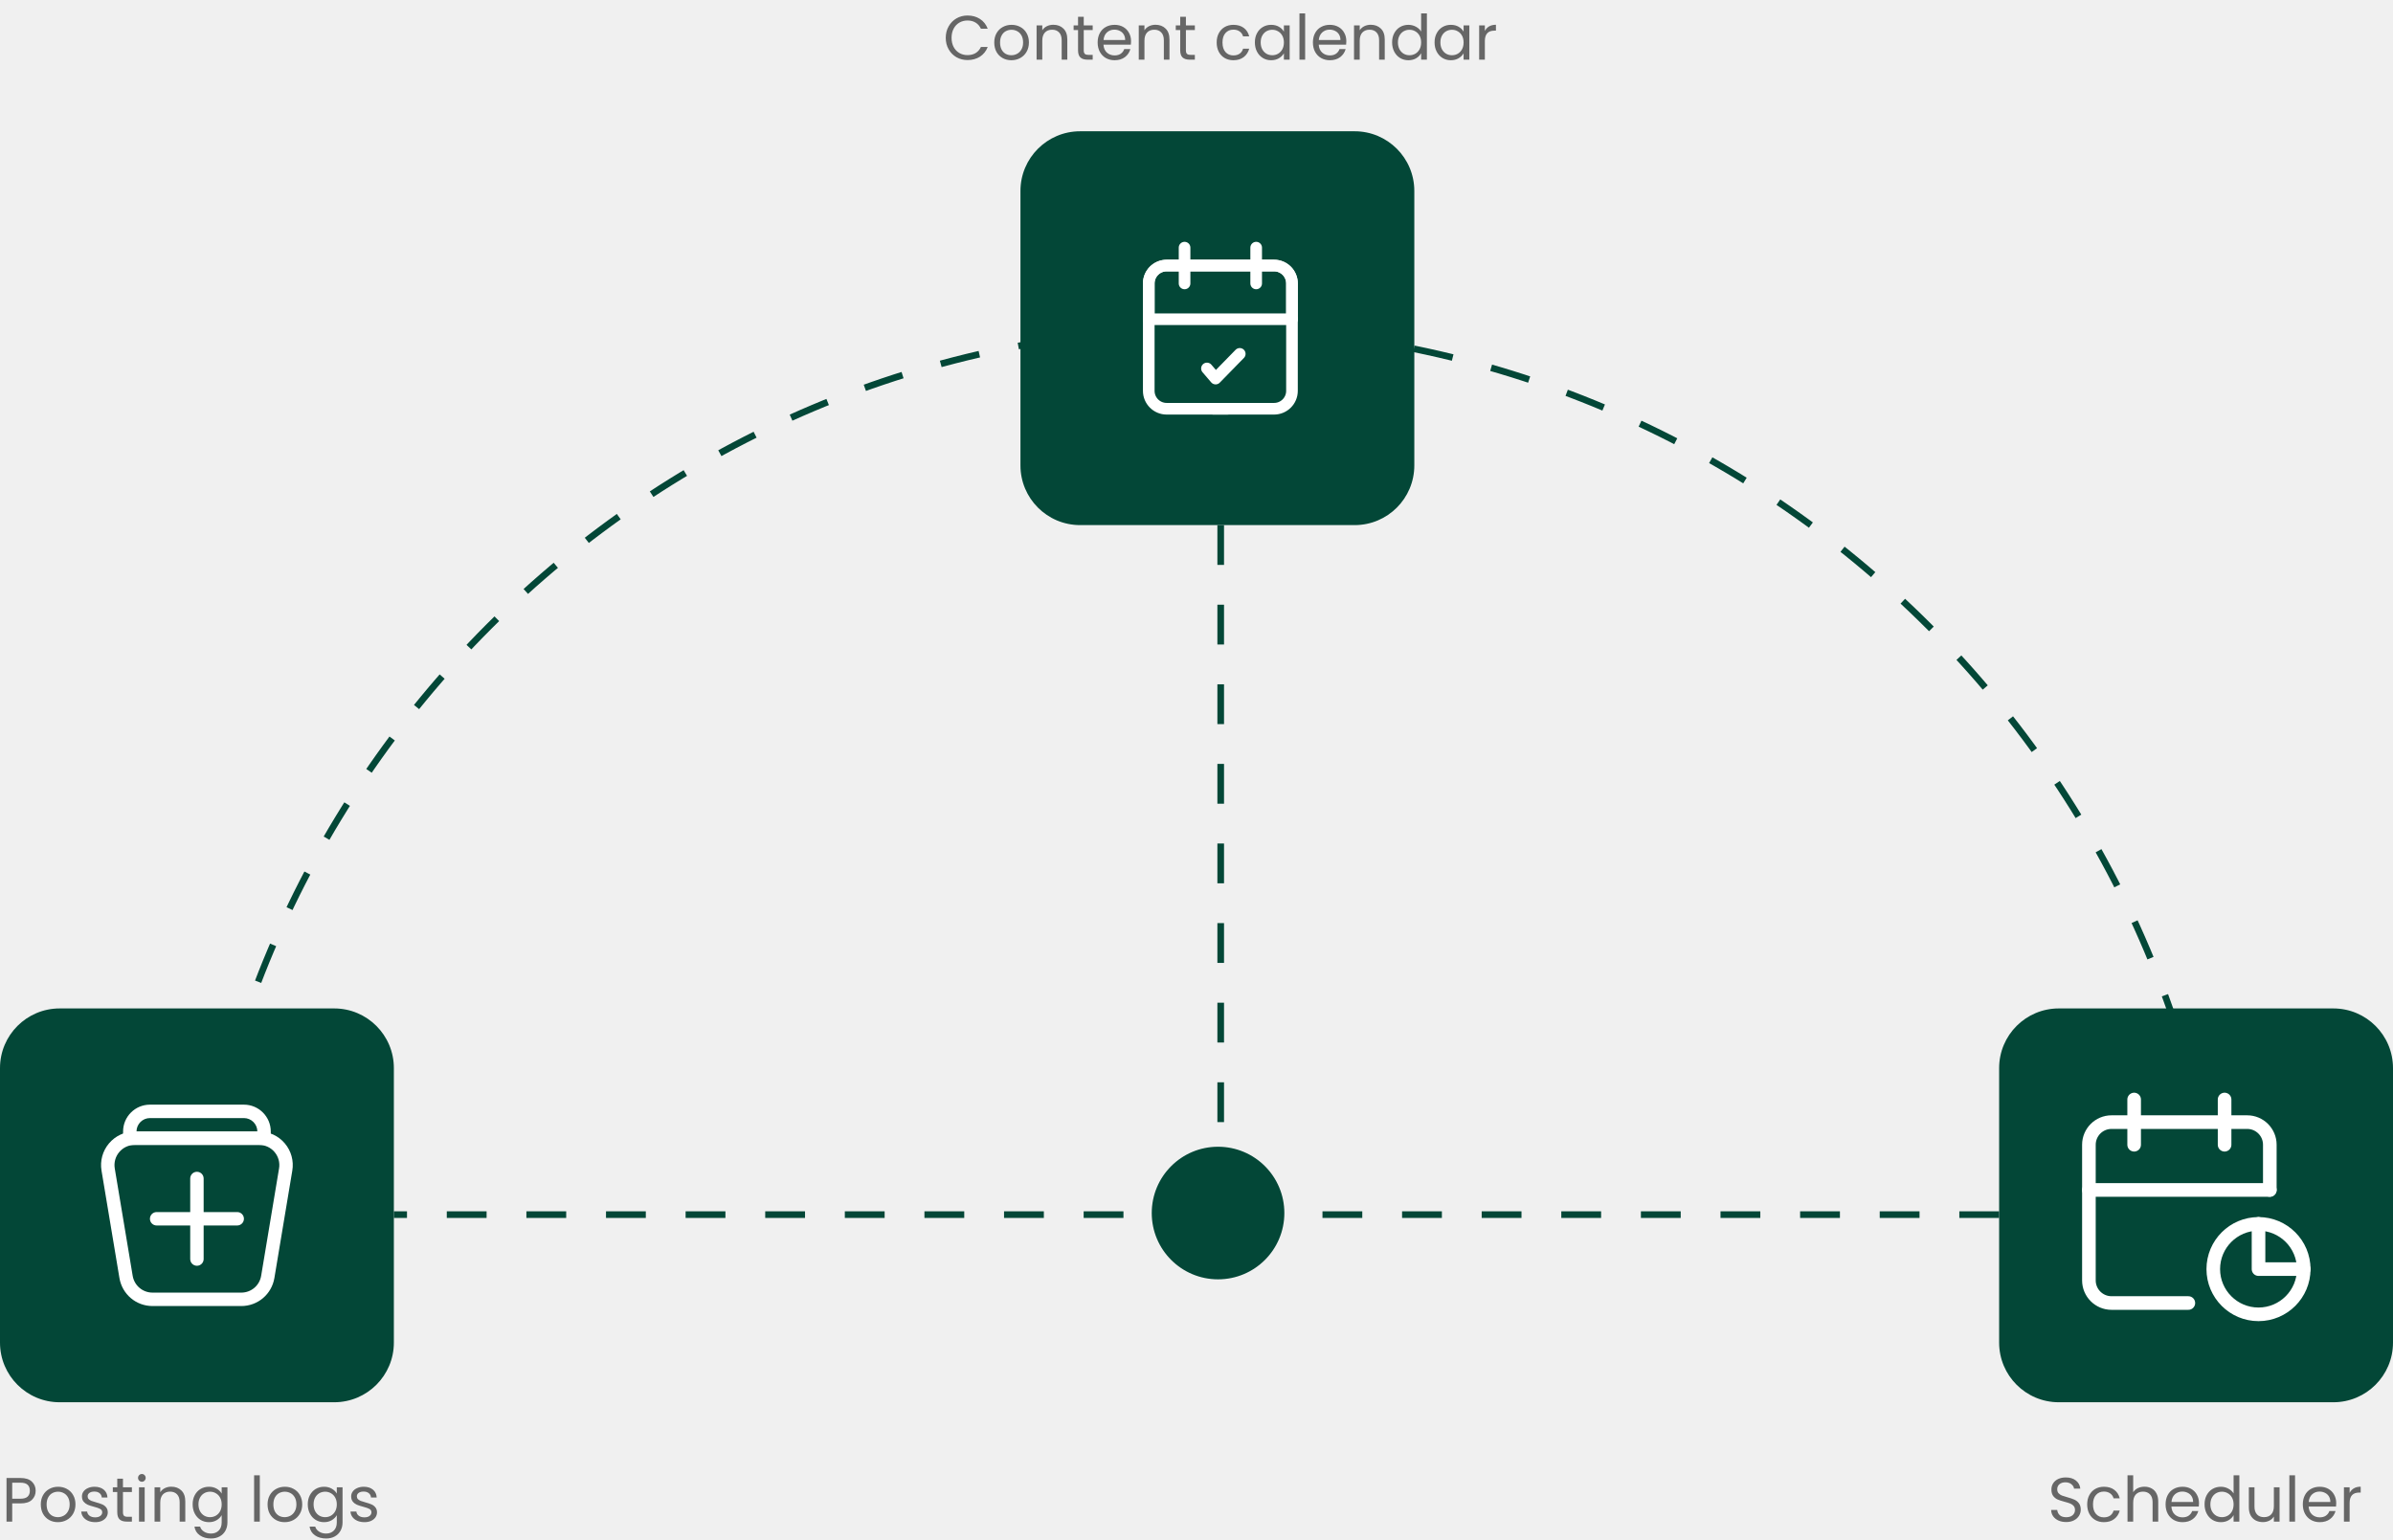
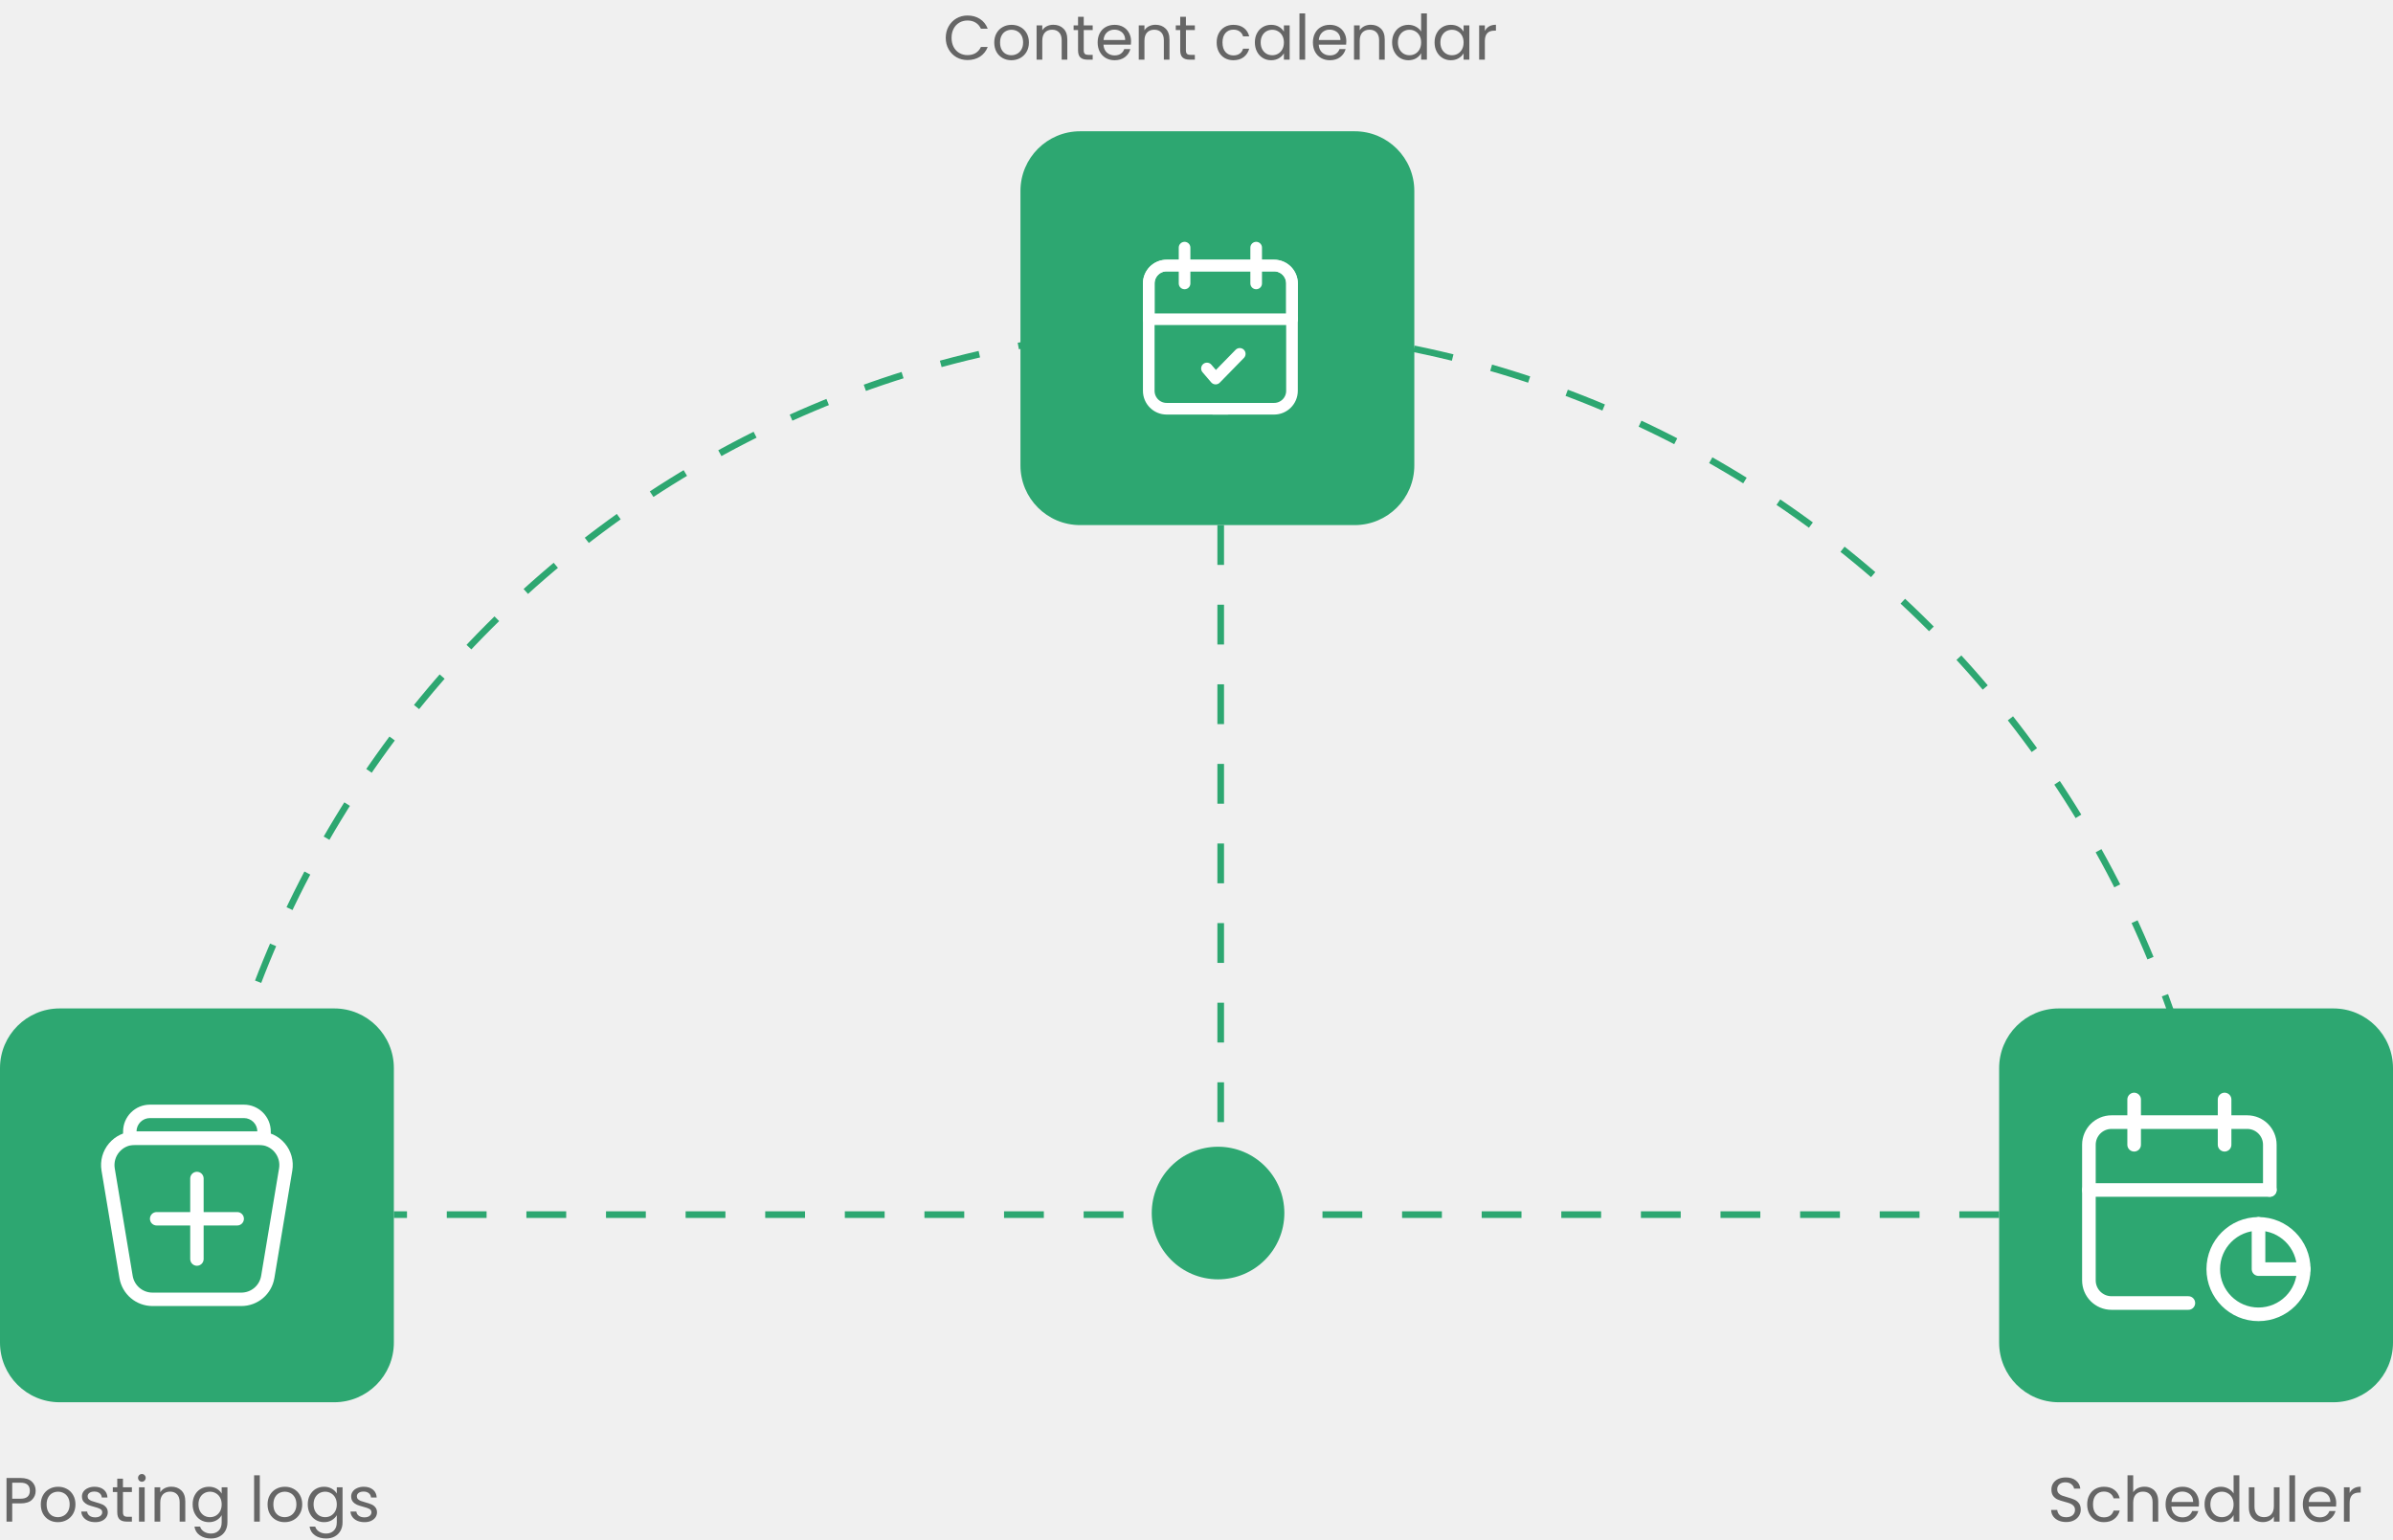
<svg xmlns="http://www.w3.org/2000/svg" width="401" height="258" viewBox="0 0 401 258" fill="none">
-   <path d="M373.191 225.595C373.191 131.378 296.813 55 202.595 55C108.378 55 32 131.378 32 225.595" stroke="#034737" stroke-width="1.111" stroke-dasharray="6.67 6.67" />
-   <rect y="169" width="66" height="66" rx="10" fill="#034737" />
+   <path d="M373.191 225.595C373.191 131.378 296.813 55 202.595 55C108.378 55 32 131.378 32 225.595" stroke="#2DA771" stroke-width="1.111" stroke-dasharray="6.67 6.67" />
+   <rect y="169" width="66" height="66" rx="10" fill="#2DA771" />
  <path d="M34.125 197.5C34.125 196.879 33.621 196.375 33 196.375C32.379 196.375 31.875 196.879 31.875 197.5V211C31.875 211.621 32.379 212.125 33 212.125C33.621 212.125 34.125 211.621 34.125 211V197.5Z" fill="white" />
  <path d="M40.433 218.875H25.562C22.801 218.875 20.468 216.898 20.013 214.175L17.011 196.176C16.738 194.541 17.196 192.878 18.267 191.614C19.338 190.35 20.902 189.625 22.558 189.625H43.434C45.092 189.625 46.655 190.351 47.726 191.615C48.797 192.88 49.254 194.542 48.982 196.176L45.98 214.176C45.526 216.899 43.191 218.876 40.432 218.876L40.433 218.875ZM22.559 191.875C21.564 191.875 20.626 192.31 19.985 193.069C19.343 193.827 19.067 194.826 19.23 195.806L22.233 213.806C22.505 215.439 23.904 216.625 25.562 216.625H40.433C42.089 216.625 43.489 215.439 43.762 213.805L46.763 195.805C46.928 194.824 46.652 193.827 46.01 193.069C45.368 192.309 44.429 191.874 43.434 191.874L22.559 191.875Z" fill="white" />
  <path d="M45.375 191.875H20.625V189.625C20.625 187.143 22.643 185.125 25.125 185.125H40.875C43.357 185.125 45.375 187.143 45.375 189.625V191.875ZM22.875 189.625H43.125C43.125 188.384 42.116 187.375 40.875 187.375H25.125C23.884 187.375 22.875 188.384 22.875 189.625Z" fill="white" />
  <path d="M39.75 203.125H26.25C25.629 203.125 25.125 203.629 25.125 204.25C25.125 204.871 25.629 205.375 26.25 205.375H39.75C40.371 205.375 40.875 204.871 40.875 204.25C40.875 203.629 40.371 203.125 39.75 203.125Z" fill="white" />
-   <rect x="171" y="22" width="66" height="66" rx="10" fill="#034737" />
+   <rect x="171" y="22" width="66" height="66" rx="10" fill="#2DA771" />
  <path d="M205.693 68.5H195.5C193.843 68.5 192.5 67.157 192.5 65.5V47.5C192.5 45.843 193.843 44.5 195.5 44.5H213.5C215.157 44.5 216.5 45.843 216.5 47.5V53.5" stroke="white" stroke-width="1.95" stroke-linecap="round" stroke-linejoin="round" />
  <path d="M210.5 41.5V47.5" stroke="white" stroke-width="1.95" stroke-linecap="round" stroke-linejoin="round" />
  <path d="M198.5 41.5V47.5" stroke="white" stroke-width="1.95" stroke-linecap="round" stroke-linejoin="round" />
  <path d="M192.5 53.5H216.5" stroke="white" stroke-width="1.95" stroke-linecap="round" stroke-linejoin="round" />
-   <path d="M202.252 61.75L203.703 63.443L207.748 59.303" stroke="white" stroke-width="1.95" stroke-linecap="round" stroke-linejoin="round" />
+   <path d="M202.252 61.751L203.703 63.443L207.748 59.304" stroke="white" stroke-width="1.95" stroke-linecap="round" stroke-linejoin="round" />
  <path d="M203.307 68.5H213.5C215.157 68.5 216.5 67.157 216.5 65.5V47.5C216.5 45.843 215.157 44.5 213.5 44.5H195.5C193.843 44.5 192.5 45.843 192.5 47.5V53.5" stroke="white" stroke-width="1.95" stroke-linecap="round" stroke-linejoin="round" />
-   <rect x="335" y="169" width="66" height="66" rx="10" fill="#034737" />
-   <path d="M366.707 218.369H353.832C351.74 218.369 350.043 216.672 350.043 214.58V191.843C350.043 189.75 351.74 188.053 353.832 188.053H376.569C378.662 188.053 380.358 189.75 380.358 191.843V199.422" stroke="white" stroke-width="2.281" stroke-linecap="round" stroke-linejoin="round" />
-   <path d="M378.465 205.106V212.685H386.044" stroke="white" stroke-width="2.281" stroke-linecap="round" stroke-linejoin="round" />
-   <ellipse cx="378.462" cy="212.685" rx="7.579" ry="7.579" stroke="white" stroke-width="2.281" stroke-linecap="round" stroke-linejoin="round" />
+   <rect x="335" y="169" width="66" height="66" rx="10" fill="#2DA771" />
+   <path d="M366.707 218.369H353.832C351.74 218.369 350.043 216.672 350.043 214.579V191.842C350.043 189.749 351.74 188.053 353.832 188.053H376.569C378.662 188.053 380.358 189.749 380.358 191.842V199.421" stroke="white" stroke-width="2.281" stroke-linecap="round" stroke-linejoin="round" />
+   <path d="M378.465 205.105V212.684H386.044" stroke="white" stroke-width="2.281" stroke-linecap="round" stroke-linejoin="round" />
+   <ellipse cx="378.462" cy="212.684" rx="7.579" ry="7.579" stroke="white" stroke-width="2.281" stroke-linecap="round" stroke-linejoin="round" />
  <path d="M372.779 184.264V191.843" stroke="white" stroke-width="2.281" stroke-linecap="round" stroke-linejoin="round" />
  <path d="M357.623 184.264V191.843" stroke="white" stroke-width="2.281" stroke-linecap="round" stroke-linejoin="round" />
-   <path d="M350.043 199.421H380.358" stroke="white" stroke-width="2.281" stroke-linecap="round" stroke-linejoin="round" />
-   <circle cx="204.111" cy="203.289" r="11.111" fill="#034737" />
-   <line x1="335" y1="203.556" x2="66" y2="203.556" stroke="#034737" stroke-width="1.111" stroke-dasharray="6.67 6.67" />
-   <line x1="204.556" y1="88" x2="204.556" y2="205" stroke="#034737" stroke-width="1.111" stroke-dasharray="6.67 6.67" />
+   <path d="M350.043 199.422H380.358" stroke="white" stroke-width="2.281" stroke-linecap="round" stroke-linejoin="round" />
+   <circle cx="204.111" cy="203.289" r="11.111" fill="#2DA771" />
+   <line x1="335" y1="203.556" x2="66" y2="203.556" stroke="#2DA771" stroke-width="1.111" stroke-dasharray="6.67 6.67" />
+   <line x1="204.556" y1="88" x2="204.556" y2="205" stroke="#2DA771" stroke-width="1.111" stroke-dasharray="6.67 6.67" />
  <path d="M5.977 249.832C5.977 250.44 5.767 250.946 5.348 251.352C4.935 251.75 4.303 251.949 3.45 251.949H2.046V255H1.092V247.693H3.45C4.275 247.693 4.901 247.892 5.327 248.291C5.76 248.689 5.977 249.203 5.977 249.832ZM3.45 251.163C3.981 251.163 4.373 251.048 4.624 250.817C4.876 250.586 5.002 250.258 5.002 249.832C5.002 248.93 4.485 248.479 3.45 248.479H2.046V251.163H3.45ZM9.7 255.094C9.161 255.094 8.672 254.972 8.232 254.727C7.799 254.483 7.456 254.137 7.204 253.69C6.96 253.235 6.838 252.711 6.838 252.117C6.838 251.53 6.963 251.013 7.215 250.565C7.474 250.111 7.823 249.765 8.263 249.528C8.704 249.283 9.196 249.161 9.742 249.161C10.287 249.161 10.779 249.283 11.22 249.528C11.66 249.765 12.006 250.108 12.258 250.555C12.516 251.002 12.645 251.523 12.645 252.117C12.645 252.711 12.513 253.235 12.247 253.69C11.989 254.137 11.636 254.483 11.188 254.727C10.741 254.972 10.245 255.094 9.7 255.094ZM9.7 254.256C10.042 254.256 10.364 254.175 10.664 254.015C10.965 253.854 11.206 253.613 11.387 253.291C11.576 252.97 11.671 252.578 11.671 252.117C11.671 251.656 11.58 251.264 11.398 250.943C11.216 250.621 10.979 250.384 10.685 250.23C10.392 250.069 10.073 249.989 9.731 249.989C9.382 249.989 9.06 250.069 8.767 250.23C8.48 250.384 8.249 250.621 8.075 250.943C7.9 251.264 7.813 251.656 7.813 252.117C7.813 252.585 7.896 252.98 8.064 253.302C8.239 253.623 8.47 253.864 8.756 254.025C9.043 254.179 9.357 254.256 9.7 254.256ZM15.965 255.094C15.525 255.094 15.13 255.021 14.78 254.874C14.431 254.72 14.155 254.511 13.952 254.245C13.749 253.973 13.638 253.662 13.617 253.312H14.602C14.63 253.599 14.763 253.833 15.001 254.015C15.245 254.196 15.563 254.287 15.954 254.287C16.318 254.287 16.605 254.207 16.814 254.046C17.024 253.885 17.129 253.683 17.129 253.438C17.129 253.186 17.017 253.001 16.793 252.882C16.57 252.757 16.224 252.634 15.755 252.515C15.329 252.404 14.98 252.292 14.707 252.18C14.441 252.061 14.211 251.89 14.015 251.666C13.826 251.436 13.732 251.135 13.732 250.765C13.732 250.471 13.819 250.202 13.994 249.957C14.169 249.713 14.417 249.521 14.739 249.381C15.06 249.234 15.427 249.161 15.839 249.161C16.475 249.161 16.989 249.321 17.38 249.643C17.772 249.964 17.981 250.405 18.009 250.964H17.055C17.034 250.663 16.912 250.422 16.688 250.24C16.472 250.059 16.178 249.968 15.808 249.968C15.465 249.968 15.193 250.041 14.99 250.188C14.787 250.335 14.686 250.527 14.686 250.765C14.686 250.953 14.745 251.111 14.864 251.236C14.99 251.355 15.144 251.453 15.325 251.53C15.514 251.6 15.773 251.68 16.101 251.771C16.514 251.883 16.849 251.995 17.108 252.107C17.366 252.211 17.587 252.372 17.768 252.589C17.957 252.805 18.055 253.089 18.062 253.438C18.062 253.752 17.974 254.036 17.8 254.287C17.625 254.539 17.377 254.738 17.055 254.885C16.741 255.024 16.377 255.094 15.965 255.094ZM20.604 250.041V253.427C20.604 253.707 20.663 253.906 20.782 254.025C20.901 254.137 21.107 254.193 21.4 254.193H22.103V255H21.243C20.712 255 20.314 254.878 20.048 254.633C19.782 254.388 19.65 253.987 19.65 253.427V250.041H18.905V249.255H19.65V247.808H20.604V249.255H22.103V250.041H20.604ZM23.783 248.322C23.601 248.322 23.447 248.259 23.322 248.133C23.196 248.007 23.133 247.854 23.133 247.672C23.133 247.49 23.196 247.337 23.322 247.211C23.447 247.085 23.601 247.022 23.783 247.022C23.957 247.022 24.104 247.085 24.223 247.211C24.349 247.337 24.412 247.49 24.412 247.672C24.412 247.854 24.349 248.007 24.223 248.133C24.104 248.259 23.957 248.322 23.783 248.322ZM24.244 249.255V255H23.29V249.255H24.244ZM28.701 249.15C29.399 249.15 29.966 249.363 30.399 249.79C30.832 250.209 31.049 250.817 31.049 251.614V255H30.105V251.75C30.105 251.177 29.962 250.74 29.675 250.44C29.389 250.132 28.998 249.978 28.501 249.978C27.998 249.978 27.596 250.136 27.296 250.45C27.002 250.765 26.855 251.222 26.855 251.823V255H25.901V249.255H26.855V250.073C27.044 249.779 27.299 249.552 27.621 249.391C27.949 249.231 28.309 249.15 28.701 249.15ZM35.008 249.161C35.504 249.161 35.938 249.269 36.308 249.486C36.685 249.702 36.965 249.975 37.147 250.303V249.255H38.111V255.126C38.111 255.65 37.999 256.115 37.776 256.52C37.552 256.932 37.23 257.254 36.811 257.485C36.399 257.715 35.916 257.831 35.364 257.831C34.61 257.831 33.981 257.652 33.477 257.296C32.974 256.939 32.677 256.454 32.586 255.839H33.53C33.635 256.188 33.851 256.468 34.18 256.677C34.508 256.894 34.903 257.002 35.364 257.002C35.889 257.002 36.315 256.838 36.643 256.51C36.979 256.181 37.147 255.72 37.147 255.126V253.92C36.958 254.256 36.678 254.535 36.308 254.759C35.938 254.983 35.504 255.094 35.008 255.094C34.498 255.094 34.033 254.969 33.614 254.717C33.201 254.465 32.876 254.112 32.639 253.658C32.401 253.204 32.282 252.687 32.282 252.107C32.282 251.519 32.401 251.006 32.639 250.565C32.876 250.118 33.201 249.772 33.614 249.528C34.033 249.283 34.498 249.161 35.008 249.161ZM37.147 252.117C37.147 251.684 37.059 251.306 36.885 250.985C36.71 250.663 36.472 250.419 36.172 250.251C35.878 250.076 35.553 249.989 35.197 249.989C34.84 249.989 34.515 250.073 34.222 250.24C33.928 250.408 33.694 250.653 33.519 250.974C33.345 251.296 33.257 251.673 33.257 252.107C33.257 252.547 33.345 252.931 33.519 253.26C33.694 253.581 33.928 253.829 34.222 254.004C34.515 254.172 34.84 254.256 35.197 254.256C35.553 254.256 35.878 254.172 36.172 254.004C36.472 253.829 36.71 253.581 36.885 253.26C37.059 252.931 37.147 252.55 37.147 252.117ZM43.535 247.242V255H42.581V247.242H43.535ZM47.698 255.094C47.16 255.094 46.671 254.972 46.23 254.727C45.797 254.483 45.455 254.137 45.203 253.69C44.958 253.235 44.836 252.711 44.836 252.117C44.836 251.53 44.962 251.013 45.213 250.565C45.472 250.111 45.822 249.765 46.262 249.528C46.702 249.283 47.195 249.161 47.74 249.161C48.285 249.161 48.778 249.283 49.218 249.528C49.658 249.765 50.004 250.108 50.256 250.555C50.515 251.002 50.644 251.523 50.644 252.117C50.644 252.711 50.511 253.235 50.245 253.69C49.987 254.137 49.634 254.483 49.187 254.727C48.739 254.972 48.243 255.094 47.698 255.094ZM47.698 254.256C48.041 254.256 48.362 254.175 48.663 254.015C48.963 253.854 49.204 253.613 49.386 253.291C49.575 252.97 49.669 252.578 49.669 252.117C49.669 251.656 49.578 251.264 49.396 250.943C49.215 250.621 48.977 250.384 48.684 250.23C48.39 250.069 48.072 249.989 47.73 249.989C47.38 249.989 47.059 250.069 46.765 250.23C46.478 250.384 46.248 250.621 46.073 250.943C45.898 251.264 45.811 251.656 45.811 252.117C45.811 252.585 45.895 252.98 46.063 253.302C46.237 253.623 46.468 253.864 46.755 254.025C47.041 254.179 47.356 254.256 47.698 254.256ZM54.299 249.161C54.795 249.161 55.228 249.269 55.599 249.486C55.976 249.702 56.256 249.975 56.438 250.303V249.255H57.402V255.126C57.402 255.65 57.29 256.115 57.067 256.52C56.843 256.932 56.522 257.254 56.102 257.485C55.69 257.715 55.208 257.831 54.655 257.831C53.901 257.831 53.272 257.652 52.768 257.296C52.265 256.939 51.968 256.454 51.877 255.839H52.821C52.926 256.188 53.142 256.468 53.471 256.677C53.799 256.894 54.194 257.002 54.655 257.002C55.18 257.002 55.606 256.838 55.934 256.51C56.27 256.181 56.438 255.72 56.438 255.126V253.92C56.249 254.256 55.969 254.535 55.599 254.759C55.228 254.983 54.795 255.094 54.299 255.094C53.789 255.094 53.324 254.969 52.905 254.717C52.492 254.465 52.167 254.112 51.93 253.658C51.692 253.204 51.573 252.687 51.573 252.107C51.573 251.519 51.692 251.006 51.93 250.565C52.167 250.118 52.492 249.772 52.905 249.528C53.324 249.283 53.789 249.161 54.299 249.161ZM56.438 252.117C56.438 251.684 56.35 251.306 56.175 250.985C56.001 250.663 55.763 250.419 55.463 250.251C55.169 250.076 54.844 249.989 54.488 249.989C54.131 249.989 53.806 250.073 53.513 250.24C53.219 250.408 52.985 250.653 52.81 250.974C52.636 251.296 52.548 251.673 52.548 252.107C52.548 252.547 52.636 252.931 52.81 253.26C52.985 253.581 53.219 253.829 53.513 254.004C53.806 254.172 54.131 254.256 54.488 254.256C54.844 254.256 55.169 254.172 55.463 254.004C55.763 253.829 56.001 253.581 56.175 253.26C56.35 252.931 56.438 252.55 56.438 252.117ZM61.08 255.094C60.639 255.094 60.244 255.021 59.895 254.874C59.545 254.72 59.269 254.511 59.067 254.245C58.864 253.973 58.752 253.662 58.731 253.312H59.717C59.745 253.599 59.877 253.833 60.115 254.015C60.36 254.196 60.678 254.287 61.069 254.287C61.432 254.287 61.719 254.207 61.929 254.046C62.138 253.885 62.243 253.683 62.243 253.438C62.243 253.186 62.131 253.001 61.908 252.882C61.684 252.757 61.338 252.634 60.87 252.515C60.444 252.404 60.094 252.292 59.822 252.18C59.556 252.061 59.325 251.89 59.13 251.666C58.941 251.436 58.846 251.135 58.846 250.765C58.846 250.471 58.934 250.202 59.109 249.957C59.283 249.713 59.531 249.521 59.853 249.381C60.174 249.234 60.541 249.161 60.954 249.161C61.59 249.161 62.103 249.321 62.495 249.643C62.886 249.964 63.096 250.405 63.124 250.964H62.17C62.149 250.663 62.026 250.422 61.803 250.24C61.586 250.059 61.293 249.968 60.922 249.968C60.58 249.968 60.307 250.041 60.105 250.188C59.902 250.335 59.8 250.527 59.8 250.765C59.8 250.953 59.86 251.111 59.979 251.236C60.105 251.355 60.258 251.453 60.44 251.53C60.629 251.6 60.887 251.68 61.216 251.771C61.628 251.883 61.964 251.995 62.222 252.107C62.481 252.211 62.701 252.372 62.883 252.589C63.071 252.805 63.169 253.089 63.176 253.438C63.176 253.752 63.089 254.036 62.914 254.287C62.739 254.539 62.491 254.738 62.17 254.885C61.855 255.024 61.492 255.094 61.08 255.094Z" fill="#666666" />
  <path d="M346.243 255.073C345.761 255.073 345.328 254.99 344.943 254.822C344.566 254.647 344.269 254.409 344.052 254.109C343.836 253.801 343.724 253.448 343.717 253.05H344.734C344.769 253.393 344.908 253.683 345.153 253.92C345.405 254.151 345.768 254.266 346.243 254.266C346.698 254.266 347.054 254.154 347.313 253.931C347.578 253.7 347.711 253.407 347.711 253.05C347.711 252.771 347.634 252.543 347.48 252.369C347.327 252.194 347.134 252.061 346.904 251.97C346.673 251.879 346.362 251.782 345.971 251.677C345.489 251.551 345.101 251.425 344.807 251.299C344.521 251.174 344.272 250.978 344.063 250.712C343.86 250.44 343.759 250.076 343.759 249.622C343.759 249.224 343.86 248.871 344.063 248.563C344.266 248.256 344.549 248.018 344.912 247.85C345.282 247.682 345.705 247.599 346.18 247.599C346.865 247.599 347.425 247.77 347.858 248.112C348.298 248.455 348.546 248.909 348.602 249.475H347.554C347.519 249.196 347.372 248.951 347.114 248.741C346.855 248.525 346.512 248.416 346.086 248.416C345.688 248.416 345.363 248.521 345.111 248.731C344.86 248.934 344.734 249.22 344.734 249.59C344.734 249.856 344.807 250.073 344.954 250.24C345.108 250.408 345.293 250.538 345.51 250.628C345.733 250.712 346.044 250.81 346.443 250.922C346.925 251.055 347.313 251.187 347.606 251.32C347.9 251.446 348.151 251.645 348.361 251.918C348.571 252.183 348.676 252.547 348.676 253.008C348.676 253.365 348.581 253.7 348.393 254.015C348.204 254.329 347.924 254.584 347.554 254.78C347.183 254.976 346.747 255.073 346.243 255.073ZM349.754 252.117C349.754 251.523 349.873 251.006 350.111 250.565C350.349 250.118 350.677 249.772 351.096 249.528C351.523 249.283 352.008 249.161 352.554 249.161C353.259 249.161 353.84 249.332 354.294 249.674C354.755 250.017 355.059 250.492 355.206 251.1H354.179C354.081 250.751 353.888 250.475 353.602 250.272C353.322 250.069 352.973 249.968 352.554 249.968C352.008 249.968 351.568 250.157 351.233 250.534C350.897 250.904 350.729 251.432 350.729 252.117C350.729 252.809 350.897 253.344 351.233 253.721C351.568 254.098 352.008 254.287 352.554 254.287C352.973 254.287 353.322 254.189 353.602 253.994C353.881 253.798 354.074 253.518 354.179 253.155H355.206C355.052 253.742 354.745 254.214 354.283 254.57C353.822 254.92 353.245 255.094 352.554 255.094C352.008 255.094 351.523 254.972 351.096 254.727C350.677 254.483 350.349 254.137 350.111 253.69C349.873 253.242 349.754 252.718 349.754 252.117ZM359.362 249.15C359.795 249.15 360.187 249.245 360.536 249.433C360.885 249.615 361.158 249.891 361.354 250.261C361.556 250.632 361.658 251.083 361.658 251.614V255H360.714V251.75C360.714 251.177 360.571 250.74 360.284 250.44C359.998 250.132 359.606 249.978 359.11 249.978C358.607 249.978 358.205 250.136 357.905 250.45C357.611 250.765 357.464 251.222 357.464 251.823V255H356.51V247.242H357.464V250.073C357.653 249.779 357.912 249.552 358.24 249.391C358.576 249.231 358.949 249.15 359.362 249.15ZM368.489 251.907C368.489 252.089 368.479 252.281 368.458 252.484H363.866C363.901 253.05 364.093 253.494 364.443 253.815C364.799 254.13 365.229 254.287 365.732 254.287C366.144 254.287 366.487 254.193 366.759 254.004C367.039 253.808 367.235 253.55 367.347 253.228H368.374C368.22 253.78 367.913 254.231 367.451 254.581C366.99 254.923 366.417 255.094 365.732 255.094C365.187 255.094 364.698 254.972 364.264 254.727C363.838 254.483 363.503 254.137 363.258 253.69C363.013 253.235 362.891 252.711 362.891 252.117C362.891 251.523 363.01 251.002 363.248 250.555C363.485 250.108 363.817 249.765 364.243 249.528C364.677 249.283 365.173 249.161 365.732 249.161C366.277 249.161 366.759 249.279 367.179 249.517C367.598 249.755 367.92 250.083 368.143 250.503C368.374 250.915 368.489 251.383 368.489 251.907ZM367.504 251.708C367.504 251.345 367.423 251.034 367.263 250.775C367.102 250.51 366.882 250.31 366.602 250.178C366.33 250.038 366.026 249.968 365.69 249.968C365.208 249.968 364.796 250.122 364.453 250.429C364.118 250.737 363.925 251.163 363.877 251.708H367.504ZM369.424 252.107C369.424 251.519 369.542 251.006 369.78 250.565C370.018 250.118 370.343 249.772 370.755 249.528C371.174 249.283 371.643 249.161 372.16 249.161C372.607 249.161 373.023 249.266 373.407 249.475C373.792 249.678 374.085 249.947 374.288 250.282V247.242H375.252V255H374.288V253.92C374.099 254.263 373.82 254.546 373.449 254.769C373.079 254.986 372.645 255.094 372.149 255.094C371.639 255.094 371.174 254.969 370.755 254.717C370.343 254.465 370.018 254.112 369.78 253.658C369.542 253.204 369.424 252.687 369.424 252.107ZM374.288 252.117C374.288 251.684 374.201 251.306 374.026 250.985C373.851 250.663 373.613 250.419 373.313 250.251C373.019 250.076 372.694 249.989 372.338 249.989C371.982 249.989 371.657 250.073 371.363 250.24C371.069 250.408 370.835 250.653 370.661 250.974C370.486 251.296 370.399 251.673 370.399 252.107C370.399 252.547 370.486 252.931 370.661 253.26C370.835 253.581 371.069 253.829 371.363 254.004C371.657 254.172 371.982 254.256 372.338 254.256C372.694 254.256 373.019 254.172 373.313 254.004C373.613 253.829 373.851 253.581 374.026 253.26C374.201 252.931 374.288 252.55 374.288 252.117ZM381.991 249.255V255H381.037V254.151C380.855 254.444 380.6 254.675 380.272 254.843C379.95 255.003 379.594 255.084 379.202 255.084C378.755 255.084 378.353 254.993 377.997 254.811C377.64 254.623 377.357 254.343 377.148 253.973C376.945 253.602 376.844 253.151 376.844 252.62V249.255H377.787V252.494C377.787 253.061 377.93 253.497 378.217 253.805C378.503 254.105 378.895 254.256 379.391 254.256C379.901 254.256 380.303 254.098 380.597 253.784C380.89 253.469 381.037 253.012 381.037 252.411V249.255H381.991ZM384.587 247.242V255H383.633V247.242H384.587ZM391.486 251.907C391.486 252.089 391.476 252.281 391.455 252.484H386.863C386.898 253.05 387.09 253.494 387.44 253.815C387.796 254.13 388.226 254.287 388.729 254.287C389.142 254.287 389.484 254.193 389.757 254.004C390.036 253.808 390.232 253.55 390.344 253.228H391.371C391.217 253.78 390.91 254.231 390.449 254.581C389.987 254.923 389.414 255.094 388.729 255.094C388.184 255.094 387.695 254.972 387.262 254.727C386.835 254.483 386.5 254.137 386.255 253.69C386.01 253.235 385.888 252.711 385.888 252.117C385.888 251.523 386.007 251.002 386.245 250.555C386.482 250.108 386.814 249.765 387.241 249.528C387.674 249.283 388.17 249.161 388.729 249.161C389.274 249.161 389.757 249.279 390.176 249.517C390.595 249.755 390.917 250.083 391.14 250.503C391.371 250.915 391.486 251.383 391.486 251.907ZM390.501 251.708C390.501 251.345 390.421 251.034 390.26 250.775C390.099 250.51 389.879 250.31 389.599 250.178C389.327 250.038 389.023 249.968 388.687 249.968C388.205 249.968 387.793 250.122 387.45 250.429C387.115 250.737 386.923 251.163 386.874 251.708H390.501ZM393.731 250.188C393.899 249.86 394.136 249.604 394.444 249.423C394.758 249.241 395.139 249.15 395.587 249.15V250.136H395.335C394.266 250.136 393.731 250.716 393.731 251.876V255H392.777V249.255H393.731V250.188Z" fill="#666666" />
  <path d="M158.481 6.341C158.481 5.628 158.642 4.989 158.963 4.423C159.285 3.85 159.721 3.402 160.274 3.081C160.833 2.759 161.451 2.599 162.129 2.599C162.926 2.599 163.621 2.791 164.215 3.175C164.809 3.56 165.243 4.105 165.515 4.811H164.373C164.17 4.37 163.876 4.031 163.492 3.794C163.115 3.556 162.66 3.437 162.129 3.437C161.619 3.437 161.161 3.556 160.756 3.794C160.35 4.031 160.032 4.37 159.802 4.811C159.571 5.244 159.456 5.754 159.456 6.341C159.456 6.921 159.571 7.432 159.802 7.872C160.032 8.305 160.35 8.641 160.756 8.878C161.161 9.116 161.619 9.235 162.129 9.235C162.66 9.235 163.115 9.119 163.492 8.889C163.876 8.651 164.17 8.312 164.373 7.872H165.515C165.243 8.571 164.809 9.112 164.215 9.497C163.621 9.874 162.926 10.063 162.129 10.063C161.451 10.063 160.833 9.906 160.274 9.591C159.721 9.27 159.285 8.826 158.963 8.26C158.642 7.694 158.481 7.054 158.481 6.341ZM169.472 10.094C168.934 10.094 168.445 9.972 168.005 9.727C167.571 9.483 167.229 9.137 166.977 8.69C166.733 8.235 166.61 7.711 166.61 7.117C166.61 6.53 166.736 6.013 166.988 5.565C167.246 5.111 167.596 4.765 168.036 4.528C168.477 4.283 168.969 4.161 169.514 4.161C170.06 4.161 170.552 4.283 170.993 4.528C171.433 4.765 171.779 5.108 172.03 5.555C172.289 6.002 172.418 6.523 172.418 7.117C172.418 7.711 172.286 8.235 172.02 8.69C171.761 9.137 171.408 9.483 170.961 9.727C170.514 9.972 170.018 10.094 169.472 10.094ZM169.472 9.256C169.815 9.256 170.136 9.175 170.437 9.015C170.737 8.854 170.979 8.613 171.16 8.291C171.349 7.97 171.443 7.578 171.443 7.117C171.443 6.656 171.353 6.264 171.171 5.943C170.989 5.621 170.751 5.384 170.458 5.23C170.164 5.069 169.846 4.989 169.504 4.989C169.154 4.989 168.833 5.069 168.539 5.23C168.253 5.384 168.022 5.621 167.848 5.943C167.673 6.264 167.585 6.656 167.585 7.117C167.585 7.585 167.669 7.98 167.837 8.302C168.012 8.623 168.242 8.864 168.529 9.025C168.816 9.179 169.13 9.256 169.472 9.256ZM176.503 4.15C177.202 4.15 177.768 4.363 178.202 4.79C178.635 5.209 178.852 5.817 178.852 6.614V10H177.908V6.75C177.908 6.177 177.765 5.74 177.478 5.44C177.192 5.132 176.8 4.978 176.304 4.978C175.801 4.978 175.399 5.136 175.098 5.45C174.805 5.765 174.658 6.222 174.658 6.823V10H173.704V4.255H174.658V5.073C174.847 4.779 175.102 4.552 175.423 4.391C175.752 4.231 176.112 4.15 176.503 4.15ZM181.605 5.041V8.427C181.605 8.707 181.664 8.906 181.783 9.025C181.902 9.137 182.108 9.193 182.402 9.193H183.104V10H182.245C181.713 10 181.315 9.878 181.049 9.633C180.784 9.388 180.651 8.987 180.651 8.427V5.041H179.907V4.255H180.651V2.808H181.605V4.255H183.104V5.041H181.605ZM189.533 6.907C189.533 7.089 189.523 7.281 189.502 7.484H184.91C184.945 8.05 185.137 8.494 185.487 8.815C185.843 9.13 186.273 9.287 186.776 9.287C187.188 9.287 187.531 9.193 187.804 9.004C188.083 8.808 188.279 8.55 188.391 8.228H189.418C189.264 8.78 188.957 9.231 188.495 9.581C188.034 9.923 187.461 10.094 186.776 10.094C186.231 10.094 185.742 9.972 185.308 9.727C184.882 9.483 184.547 9.137 184.302 8.69C184.057 8.235 183.935 7.711 183.935 7.117C183.935 6.523 184.054 6.002 184.292 5.555C184.529 5.108 184.861 4.765 185.287 4.528C185.721 4.283 186.217 4.161 186.776 4.161C187.321 4.161 187.804 4.279 188.223 4.517C188.642 4.755 188.964 5.083 189.187 5.503C189.418 5.915 189.533 6.383 189.533 6.907ZM188.548 6.708C188.548 6.345 188.467 6.034 188.307 5.775C188.146 5.51 187.926 5.31 187.646 5.178C187.374 5.038 187.07 4.968 186.734 4.968C186.252 4.968 185.84 5.122 185.497 5.429C185.162 5.737 184.969 6.163 184.921 6.708H188.548ZM193.623 4.15C194.322 4.15 194.888 4.363 195.321 4.79C195.755 5.209 195.971 5.817 195.971 6.614V10H195.028V6.75C195.028 6.177 194.885 5.74 194.598 5.44C194.312 5.132 193.92 4.978 193.424 4.978C192.921 4.978 192.519 5.136 192.218 5.45C191.925 5.765 191.778 6.222 191.778 6.823V10H190.824V4.255H191.778V5.073C191.967 4.779 192.222 4.552 192.543 4.391C192.872 4.231 193.232 4.15 193.623 4.15ZM198.725 5.041V8.427C198.725 8.707 198.784 8.906 198.903 9.025C199.022 9.137 199.228 9.193 199.522 9.193H200.224V10H199.364C198.833 10 198.435 9.878 198.169 9.633C197.904 9.388 197.771 8.987 197.771 8.427V5.041H197.027V4.255H197.771V2.808H198.725V4.255H200.224V5.041H198.725ZM203.881 7.117C203.881 6.523 204 6.006 204.238 5.565C204.475 5.118 204.804 4.772 205.223 4.528C205.65 4.283 206.135 4.161 206.68 4.161C207.386 4.161 207.966 4.332 208.421 4.674C208.882 5.017 209.186 5.492 209.333 6.1H208.305C208.208 5.751 208.015 5.475 207.729 5.272C207.449 5.069 207.1 4.968 206.68 4.968C206.135 4.968 205.695 5.157 205.359 5.534C205.024 5.904 204.856 6.432 204.856 7.117C204.856 7.809 205.024 8.344 205.359 8.721C205.695 9.098 206.135 9.287 206.68 9.287C207.1 9.287 207.449 9.189 207.729 8.994C208.008 8.798 208.201 8.518 208.305 8.155H209.333C209.179 8.742 208.871 9.214 208.41 9.57C207.949 9.92 207.372 10.094 206.68 10.094C206.135 10.094 205.65 9.972 205.223 9.727C204.804 9.483 204.475 9.137 204.238 8.69C204 8.242 203.881 7.718 203.881 7.117ZM210.281 7.107C210.281 6.519 210.399 6.006 210.637 5.565C210.875 5.118 211.2 4.772 211.612 4.528C212.031 4.283 212.496 4.161 213.006 4.161C213.51 4.161 213.946 4.269 214.317 4.486C214.687 4.702 214.963 4.975 215.145 5.303V4.255H216.11V10H215.145V8.931C214.956 9.266 214.673 9.546 214.296 9.769C213.925 9.986 213.492 10.094 212.996 10.094C212.486 10.094 212.024 9.969 211.612 9.717C211.2 9.465 210.875 9.112 210.637 8.658C210.399 8.204 210.281 7.687 210.281 7.107ZM215.145 7.117C215.145 6.684 215.058 6.306 214.883 5.985C214.708 5.663 214.471 5.419 214.17 5.251C213.877 5.076 213.552 4.989 213.195 4.989C212.839 4.989 212.514 5.073 212.22 5.24C211.927 5.408 211.692 5.653 211.518 5.974C211.343 6.296 211.256 6.673 211.256 7.107C211.256 7.547 211.343 7.931 211.518 8.26C211.692 8.581 211.927 8.829 212.22 9.004C212.514 9.172 212.839 9.256 213.195 9.256C213.552 9.256 213.877 9.172 214.17 9.004C214.471 8.829 214.708 8.581 214.883 8.26C215.058 7.931 215.145 7.55 215.145 7.117ZM218.707 2.242V10H217.753V2.242H218.707ZM225.606 6.907C225.606 7.089 225.596 7.281 225.575 7.484H220.983C221.018 8.05 221.21 8.494 221.56 8.815C221.916 9.13 222.346 9.287 222.849 9.287C223.261 9.287 223.604 9.193 223.877 9.004C224.156 8.808 224.352 8.55 224.464 8.228H225.491C225.337 8.78 225.03 9.231 224.568 9.581C224.107 9.923 223.534 10.094 222.849 10.094C222.304 10.094 221.815 9.972 221.381 9.727C220.955 9.483 220.62 9.137 220.375 8.69C220.13 8.235 220.008 7.711 220.008 7.117C220.008 6.523 220.127 6.002 220.365 5.555C220.602 5.108 220.934 4.765 221.36 4.528C221.794 4.283 222.29 4.161 222.849 4.161C223.394 4.161 223.877 4.279 224.296 4.517C224.715 4.755 225.037 5.083 225.26 5.503C225.491 5.915 225.606 6.383 225.606 6.907ZM224.621 6.708C224.621 6.345 224.54 6.034 224.38 5.775C224.219 5.51 223.999 5.31 223.719 5.178C223.447 5.038 223.143 4.968 222.807 4.968C222.325 4.968 221.913 5.122 221.57 5.429C221.235 5.737 221.042 6.163 220.994 6.708H224.621ZM229.696 4.15C230.395 4.15 230.961 4.363 231.394 4.79C231.828 5.209 232.044 5.817 232.044 6.614V10H231.101V6.75C231.101 6.177 230.958 5.74 230.671 5.44C230.385 5.132 229.993 4.978 229.497 4.978C228.994 4.978 228.592 5.136 228.291 5.45C227.998 5.765 227.851 6.222 227.851 6.823V10H226.897V4.255H227.851V5.073C228.04 4.779 228.295 4.552 228.616 4.391C228.945 4.231 229.305 4.15 229.696 4.15ZM233.278 7.107C233.278 6.519 233.397 6.006 233.634 5.565C233.872 5.118 234.197 4.772 234.609 4.528C235.029 4.283 235.497 4.161 236.014 4.161C236.461 4.161 236.877 4.266 237.262 4.475C237.646 4.678 237.939 4.947 238.142 5.282V2.242H239.107V10H238.142V8.92C237.953 9.263 237.674 9.546 237.303 9.769C236.933 9.986 236.5 10.094 236.003 10.094C235.493 10.094 235.029 9.969 234.609 9.717C234.197 9.465 233.872 9.112 233.634 8.658C233.397 8.204 233.278 7.687 233.278 7.107ZM238.142 7.117C238.142 6.684 238.055 6.306 237.88 5.985C237.705 5.663 237.468 5.419 237.167 5.251C236.874 5.076 236.549 4.989 236.192 4.989C235.836 4.989 235.511 5.073 235.217 5.24C234.924 5.408 234.69 5.653 234.515 5.974C234.34 6.296 234.253 6.673 234.253 7.107C234.253 7.547 234.34 7.931 234.515 8.26C234.69 8.581 234.924 8.829 235.217 9.004C235.511 9.172 235.836 9.256 236.192 9.256C236.549 9.256 236.874 9.172 237.167 9.004C237.468 8.829 237.705 8.581 237.88 8.26C238.055 7.931 238.142 7.55 238.142 7.117ZM240.394 7.107C240.394 6.519 240.513 6.006 240.75 5.565C240.988 5.118 241.313 4.772 241.725 4.528C242.145 4.283 242.609 4.161 243.12 4.161C243.623 4.161 244.06 4.269 244.43 4.486C244.8 4.702 245.076 4.975 245.258 5.303V4.255H246.223V10H245.258V8.931C245.069 9.266 244.786 9.546 244.409 9.769C244.039 9.986 243.605 10.094 243.109 10.094C242.599 10.094 242.138 9.969 241.725 9.717C241.313 9.465 240.988 9.112 240.75 8.658C240.513 8.204 240.394 7.687 240.394 7.107ZM245.258 7.117C245.258 6.684 245.171 6.306 244.996 5.985C244.821 5.663 244.584 5.419 244.283 5.251C243.99 5.076 243.665 4.989 243.308 4.989C242.952 4.989 242.627 5.073 242.333 5.24C242.04 5.408 241.806 5.653 241.631 5.974C241.456 6.296 241.369 6.673 241.369 7.107C241.369 7.547 241.456 7.931 241.631 8.26C241.806 8.581 242.04 8.829 242.333 9.004C242.627 9.172 242.952 9.256 243.308 9.256C243.665 9.256 243.99 9.172 244.283 9.004C244.584 8.829 244.821 8.581 244.996 8.26C245.171 7.931 245.258 7.55 245.258 7.117ZM248.82 5.188C248.988 4.86 249.226 4.604 249.533 4.423C249.848 4.241 250.229 4.15 250.676 4.15V5.136H250.424C249.355 5.136 248.82 5.716 248.82 6.876V10H247.866V4.255H248.82V5.188Z" fill="#666666" />
</svg>
